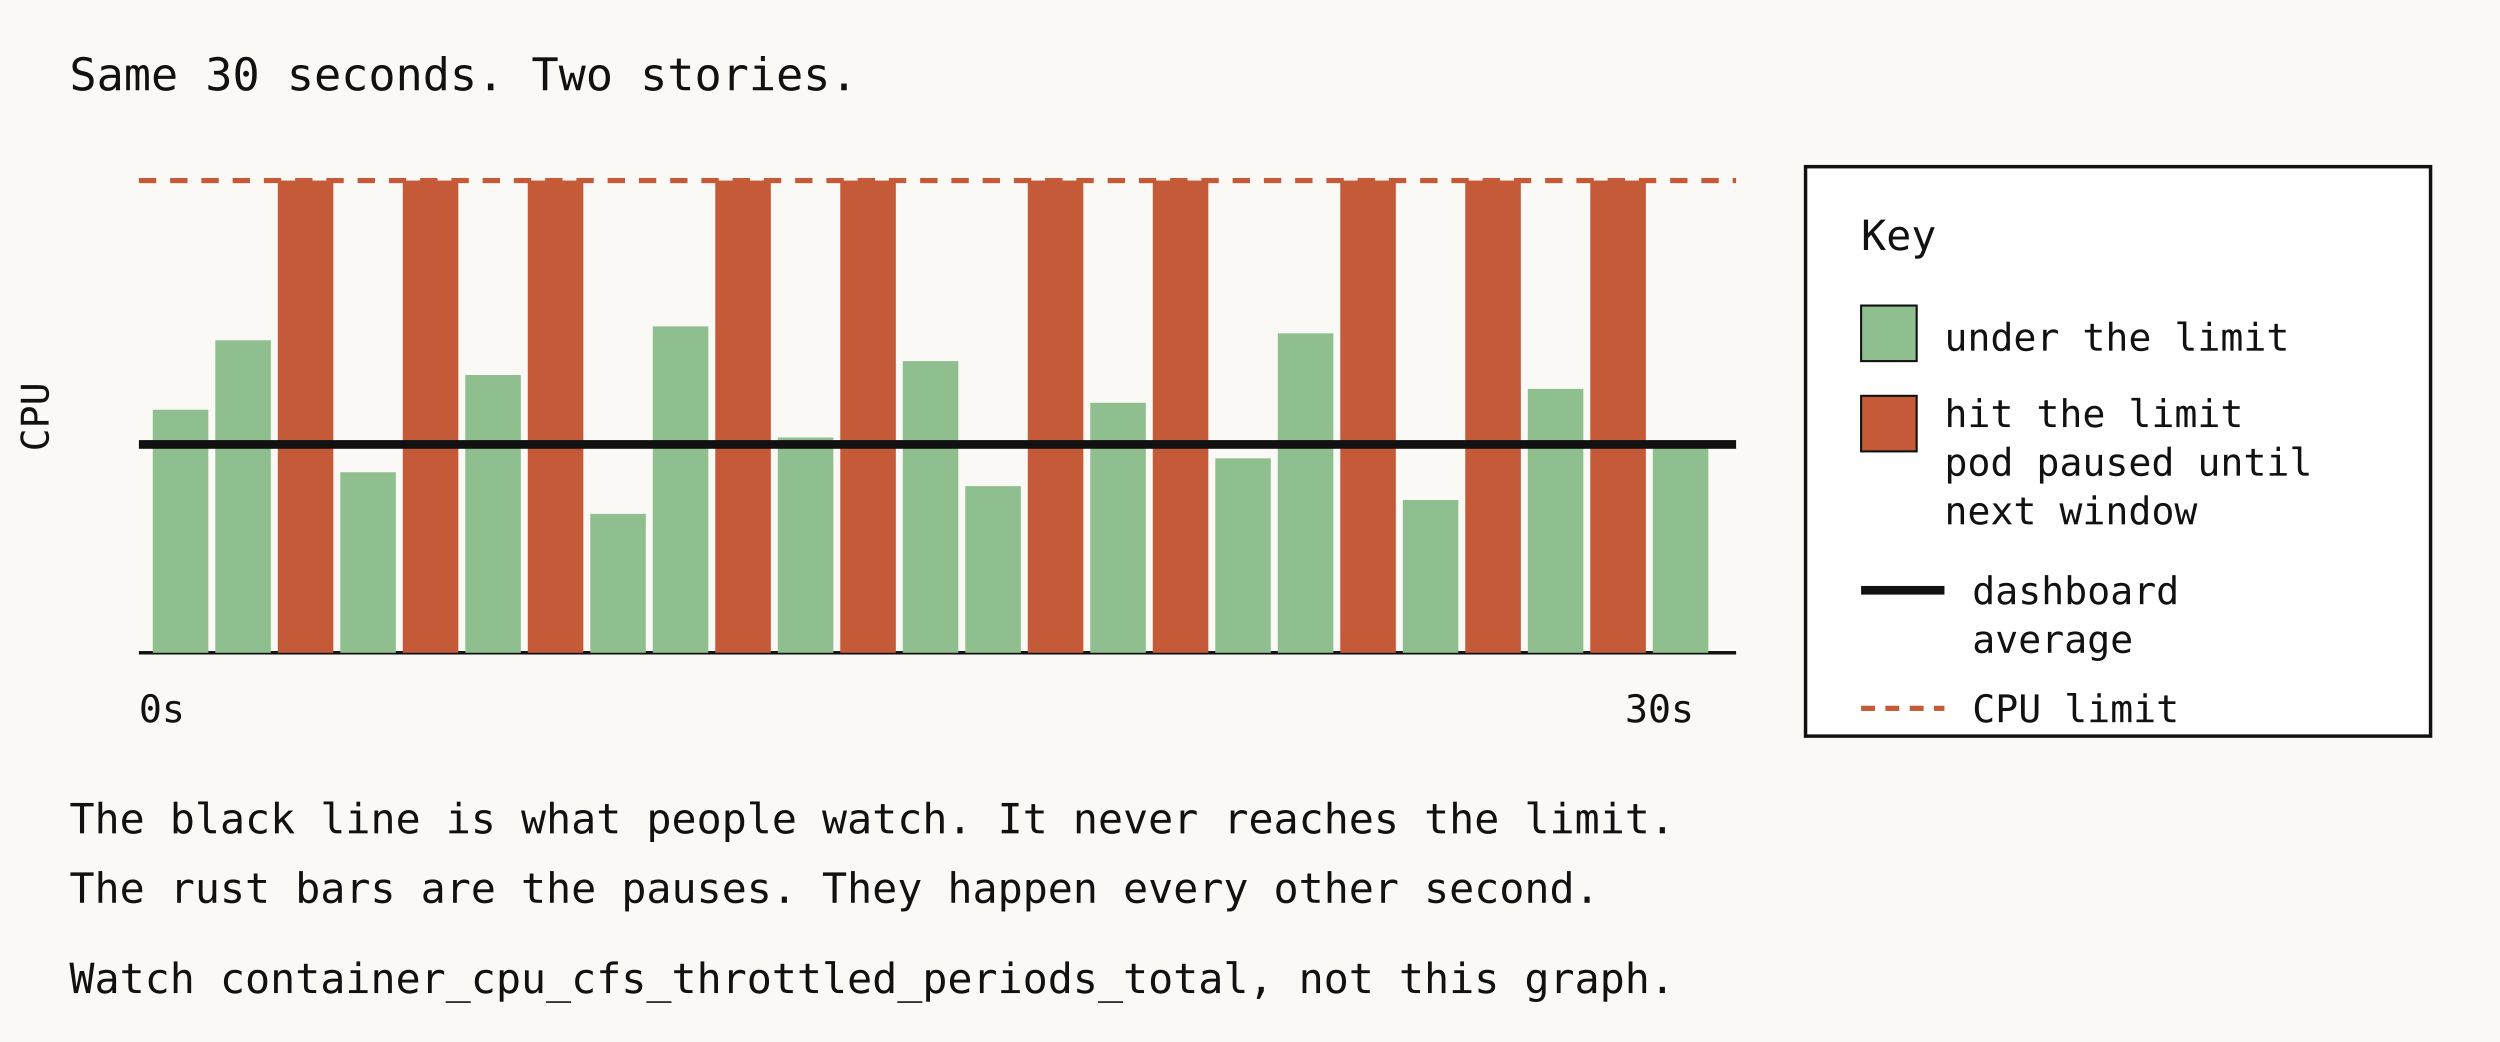
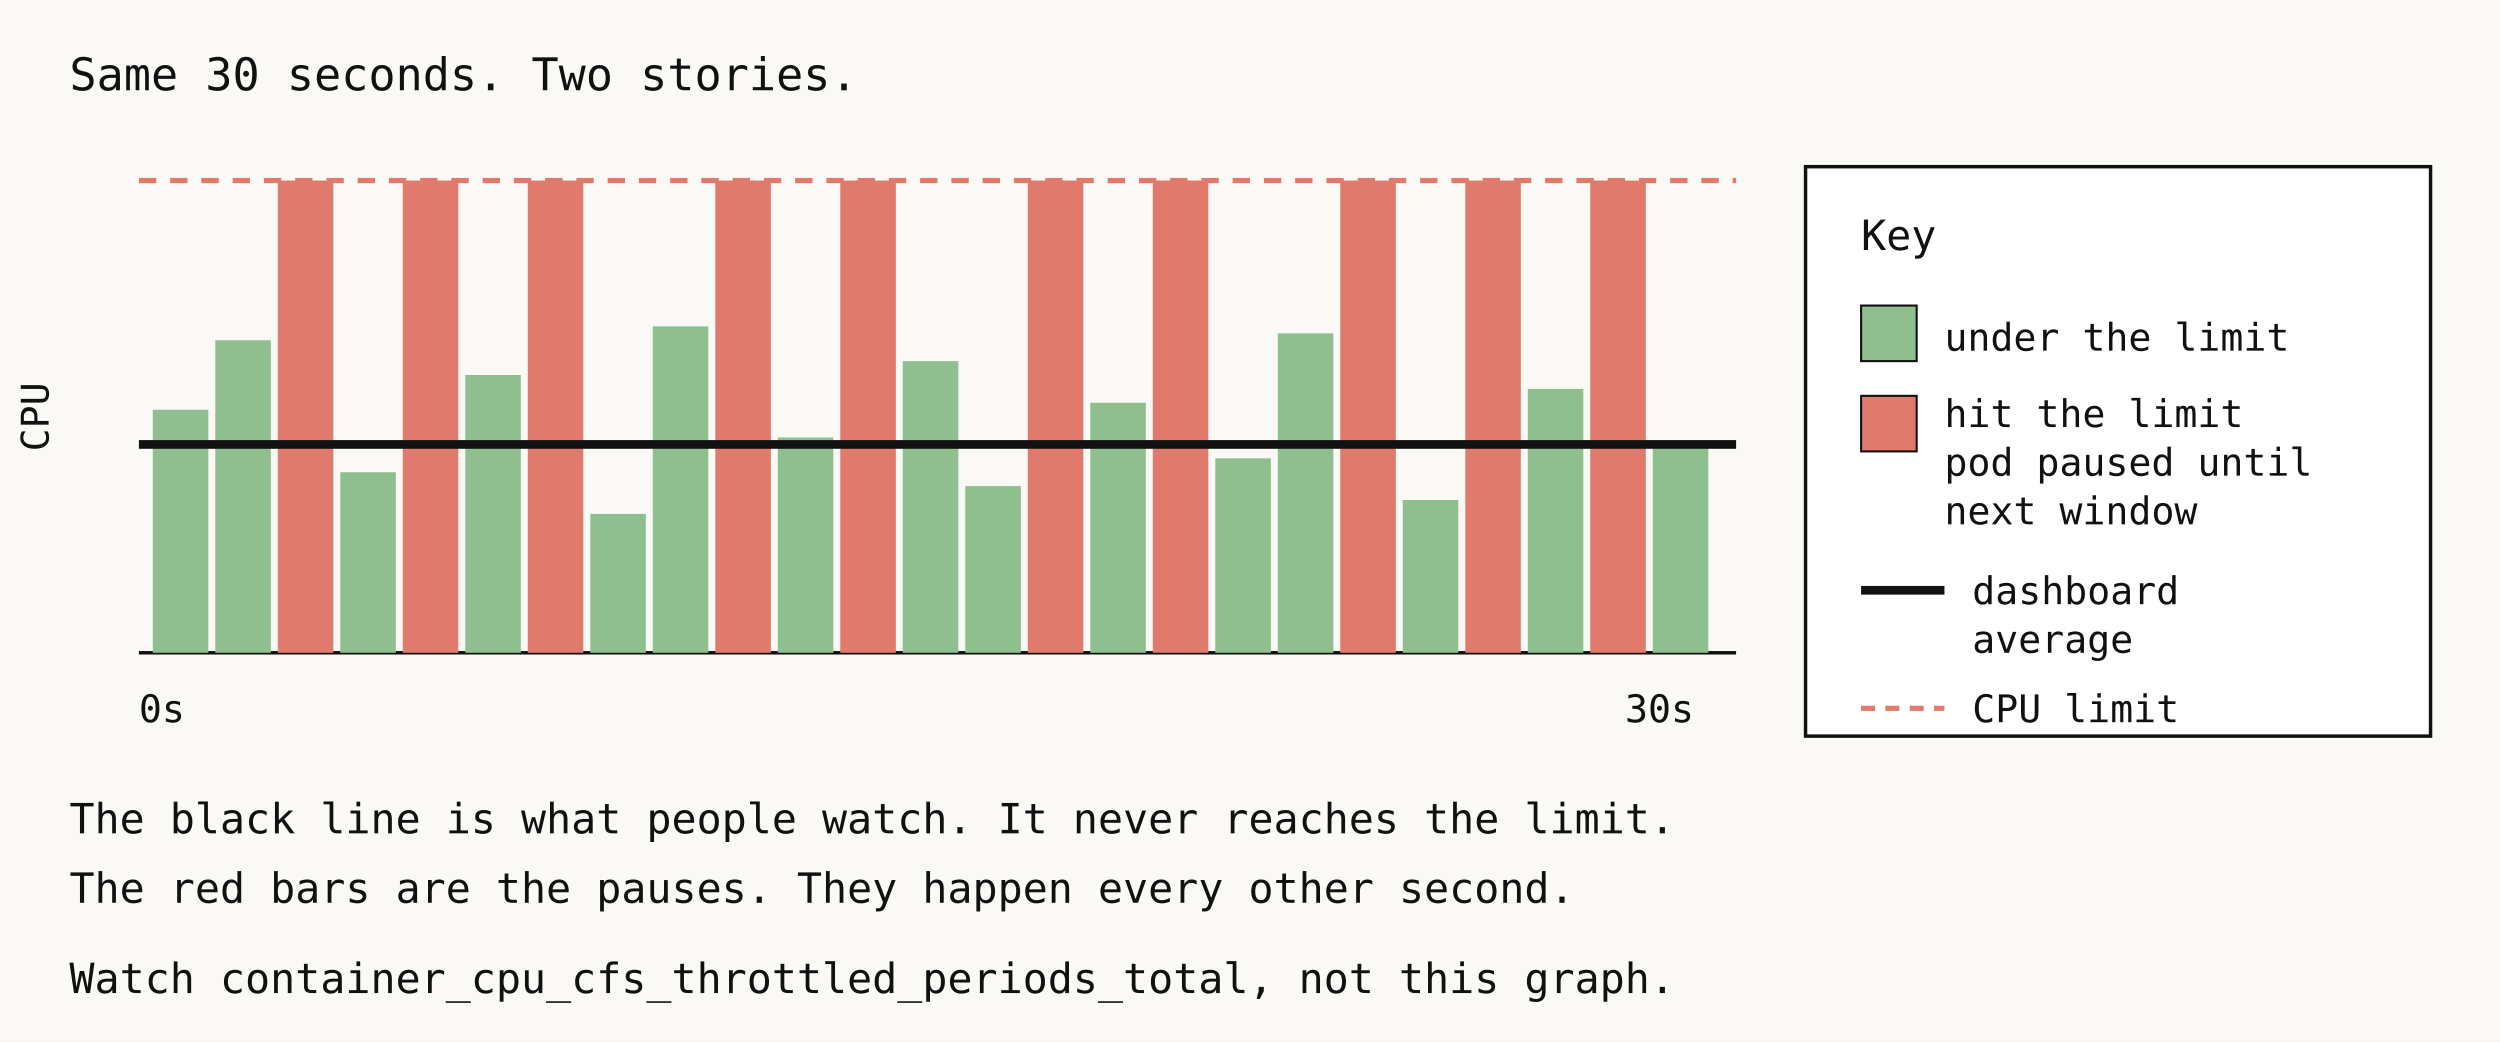
<svg xmlns="http://www.w3.org/2000/svg" width="720" height="300" viewBox="0 0 720 300">
  <rect width="720" height="300" fill="#faf9f6" />
  <text x="20" y="26" font-family="ui-monospace, SFMono-Regular, Menlo, monospace" font-size="13" fill="#111">Same 30 seconds. Two stories.</text>
  <text x="14" y="130" font-family="ui-monospace, SFMono-Regular, Menlo, monospace" font-size="11" fill="#111" transform="rotate(-90 14 130)">CPU</text>
-   <line x1="40" y1="52" x2="500" y2="52" stroke="#c45a38" stroke-dasharray="5 4" stroke-width="1.5" />
+   <line x1="40" y1="52" x2="500" y2="52" stroke="#e07a6c" stroke-dasharray="5 4" stroke-width="1.5" />
  <line x1="40" y1="188" x2="500" y2="188" stroke="#111" stroke-width="1" />
  <g>
    <rect x="44" y="118" width="16" height="70" fill="#8fbf8f" />
    <rect x="62" y="98" width="16" height="90" fill="#8fbf8f" />
-     <rect x="80" y="52" width="16" height="136" fill="#c45a38" />
+     <rect x="80" y="52" width="16" height="136" fill="#e07a6c" />
    <rect x="98" y="136" width="16" height="52" fill="#8fbf8f" />
-     <rect x="116" y="52" width="16" height="136" fill="#c45a38" />
+     <rect x="116" y="52" width="16" height="136" fill="#e07a6c" />
    <rect x="134" y="108" width="16" height="80" fill="#8fbf8f" />
-     <rect x="152" y="52" width="16" height="136" fill="#c45a38" />
+     <rect x="152" y="52" width="16" height="136" fill="#e07a6c" />
    <rect x="170" y="148" width="16" height="40" fill="#8fbf8f" />
    <rect x="188" y="94" width="16" height="94" fill="#8fbf8f" />
-     <rect x="206" y="52" width="16" height="136" fill="#c45a38" />
+     <rect x="206" y="52" width="16" height="136" fill="#e07a6c" />
    <rect x="224" y="126" width="16" height="62" fill="#8fbf8f" />
-     <rect x="242" y="52" width="16" height="136" fill="#c45a38" />
+     <rect x="242" y="52" width="16" height="136" fill="#e07a6c" />
    <rect x="260" y="104" width="16" height="84" fill="#8fbf8f" />
    <rect x="278" y="140" width="16" height="48" fill="#8fbf8f" />
-     <rect x="296" y="52" width="16" height="136" fill="#c45a38" />
+     <rect x="296" y="52" width="16" height="136" fill="#e07a6c" />
    <rect x="314" y="116" width="16" height="72" fill="#8fbf8f" />
-     <rect x="332" y="52" width="16" height="136" fill="#c45a38" />
+     <rect x="332" y="52" width="16" height="136" fill="#e07a6c" />
    <rect x="350" y="132" width="16" height="56" fill="#8fbf8f" />
    <rect x="368" y="96" width="16" height="92" fill="#8fbf8f" />
-     <rect x="386" y="52" width="16" height="136" fill="#c45a38" />
+     <rect x="386" y="52" width="16" height="136" fill="#e07a6c" />
    <rect x="404" y="144" width="16" height="44" fill="#8fbf8f" />
-     <rect x="422" y="52" width="16" height="136" fill="#c45a38" />
+     <rect x="422" y="52" width="16" height="136" fill="#e07a6c" />
    <rect x="440" y="112" width="16" height="76" fill="#8fbf8f" />
-     <rect x="458" y="52" width="16" height="136" fill="#c45a38" />
+     <rect x="458" y="52" width="16" height="136" fill="#e07a6c" />
    <rect x="476" y="128" width="16" height="60" fill="#8fbf8f" />
  </g>
  <line x1="40" y1="128" x2="500" y2="128" stroke="#111" stroke-width="2.5" />
  <text x="40" y="208" font-family="ui-monospace, SFMono-Regular, Menlo, monospace" font-size="11" fill="#111">0s</text>
  <text x="468" y="208" font-family="ui-monospace, SFMono-Regular, Menlo, monospace" font-size="11" fill="#111">30s</text>
  <rect x="520" y="48" width="180" height="164" fill="#ffffff" stroke="#111" />
  <text x="536" y="72" font-family="ui-monospace, SFMono-Regular, Menlo, monospace" font-size="12" fill="#111">Key</text>
  <rect x="536" y="88" width="16" height="16" fill="#8fbf8f" stroke="#111" stroke-width="0.6" />
  <text x="560" y="101" font-family="ui-monospace, SFMono-Regular, Menlo, monospace" font-size="11" fill="#111">under the limit</text>
-   <rect x="536" y="114" width="16" height="16" fill="#c45a38" stroke="#111" stroke-width="0.6" />
+   <rect x="536" y="114" width="16" height="16" fill="#e07a6c" stroke="#111" stroke-width="0.6" />
  <text x="560" y="123" font-family="ui-monospace, SFMono-Regular, Menlo, monospace" font-size="11" fill="#111">hit the limit</text>
  <text x="560" y="137" font-family="ui-monospace, SFMono-Regular, Menlo, monospace" font-size="11" fill="#111">pod paused until</text>
  <text x="560" y="151" font-family="ui-monospace, SFMono-Regular, Menlo, monospace" font-size="11" fill="#111">next window</text>
  <line x1="536" y1="170" x2="560" y2="170" stroke="#111" stroke-width="2.5" />
  <text x="568" y="174" font-family="ui-monospace, SFMono-Regular, Menlo, monospace" font-size="11" fill="#111">dashboard</text>
  <text x="568" y="188" font-family="ui-monospace, SFMono-Regular, Menlo, monospace" font-size="11" fill="#111">average</text>
-   <line x1="536" y1="204" x2="560" y2="204" stroke="#c45a38" stroke-dasharray="4 3" stroke-width="1.5" />
+   <line x1="536" y1="204" x2="560" y2="204" stroke="#e07a6c" stroke-dasharray="4 3" stroke-width="1.5" />
  <text x="568" y="208" font-family="ui-monospace, SFMono-Regular, Menlo, monospace" font-size="11" fill="#111">CPU limit</text>
  <text x="20" y="240" font-family="ui-monospace, SFMono-Regular, Menlo, monospace" font-size="12" fill="#111">The black line is what people watch. It never reaches the limit.</text>
-   <text x="20" y="260" font-family="ui-monospace, SFMono-Regular, Menlo, monospace" font-size="12" fill="#111">The rust bars are the pauses. They happen every other second.</text>
+   <text x="20" y="260" font-family="ui-monospace, SFMono-Regular, Menlo, monospace" font-size="12" fill="#111">The red bars are the pauses. They happen every other second.</text>
  <text x="20" y="286" font-family="ui-monospace, SFMono-Regular, Menlo, monospace" font-size="12" fill="#111">Watch container_cpu_cfs_throttled_periods_total, not this graph.</text>
</svg>
